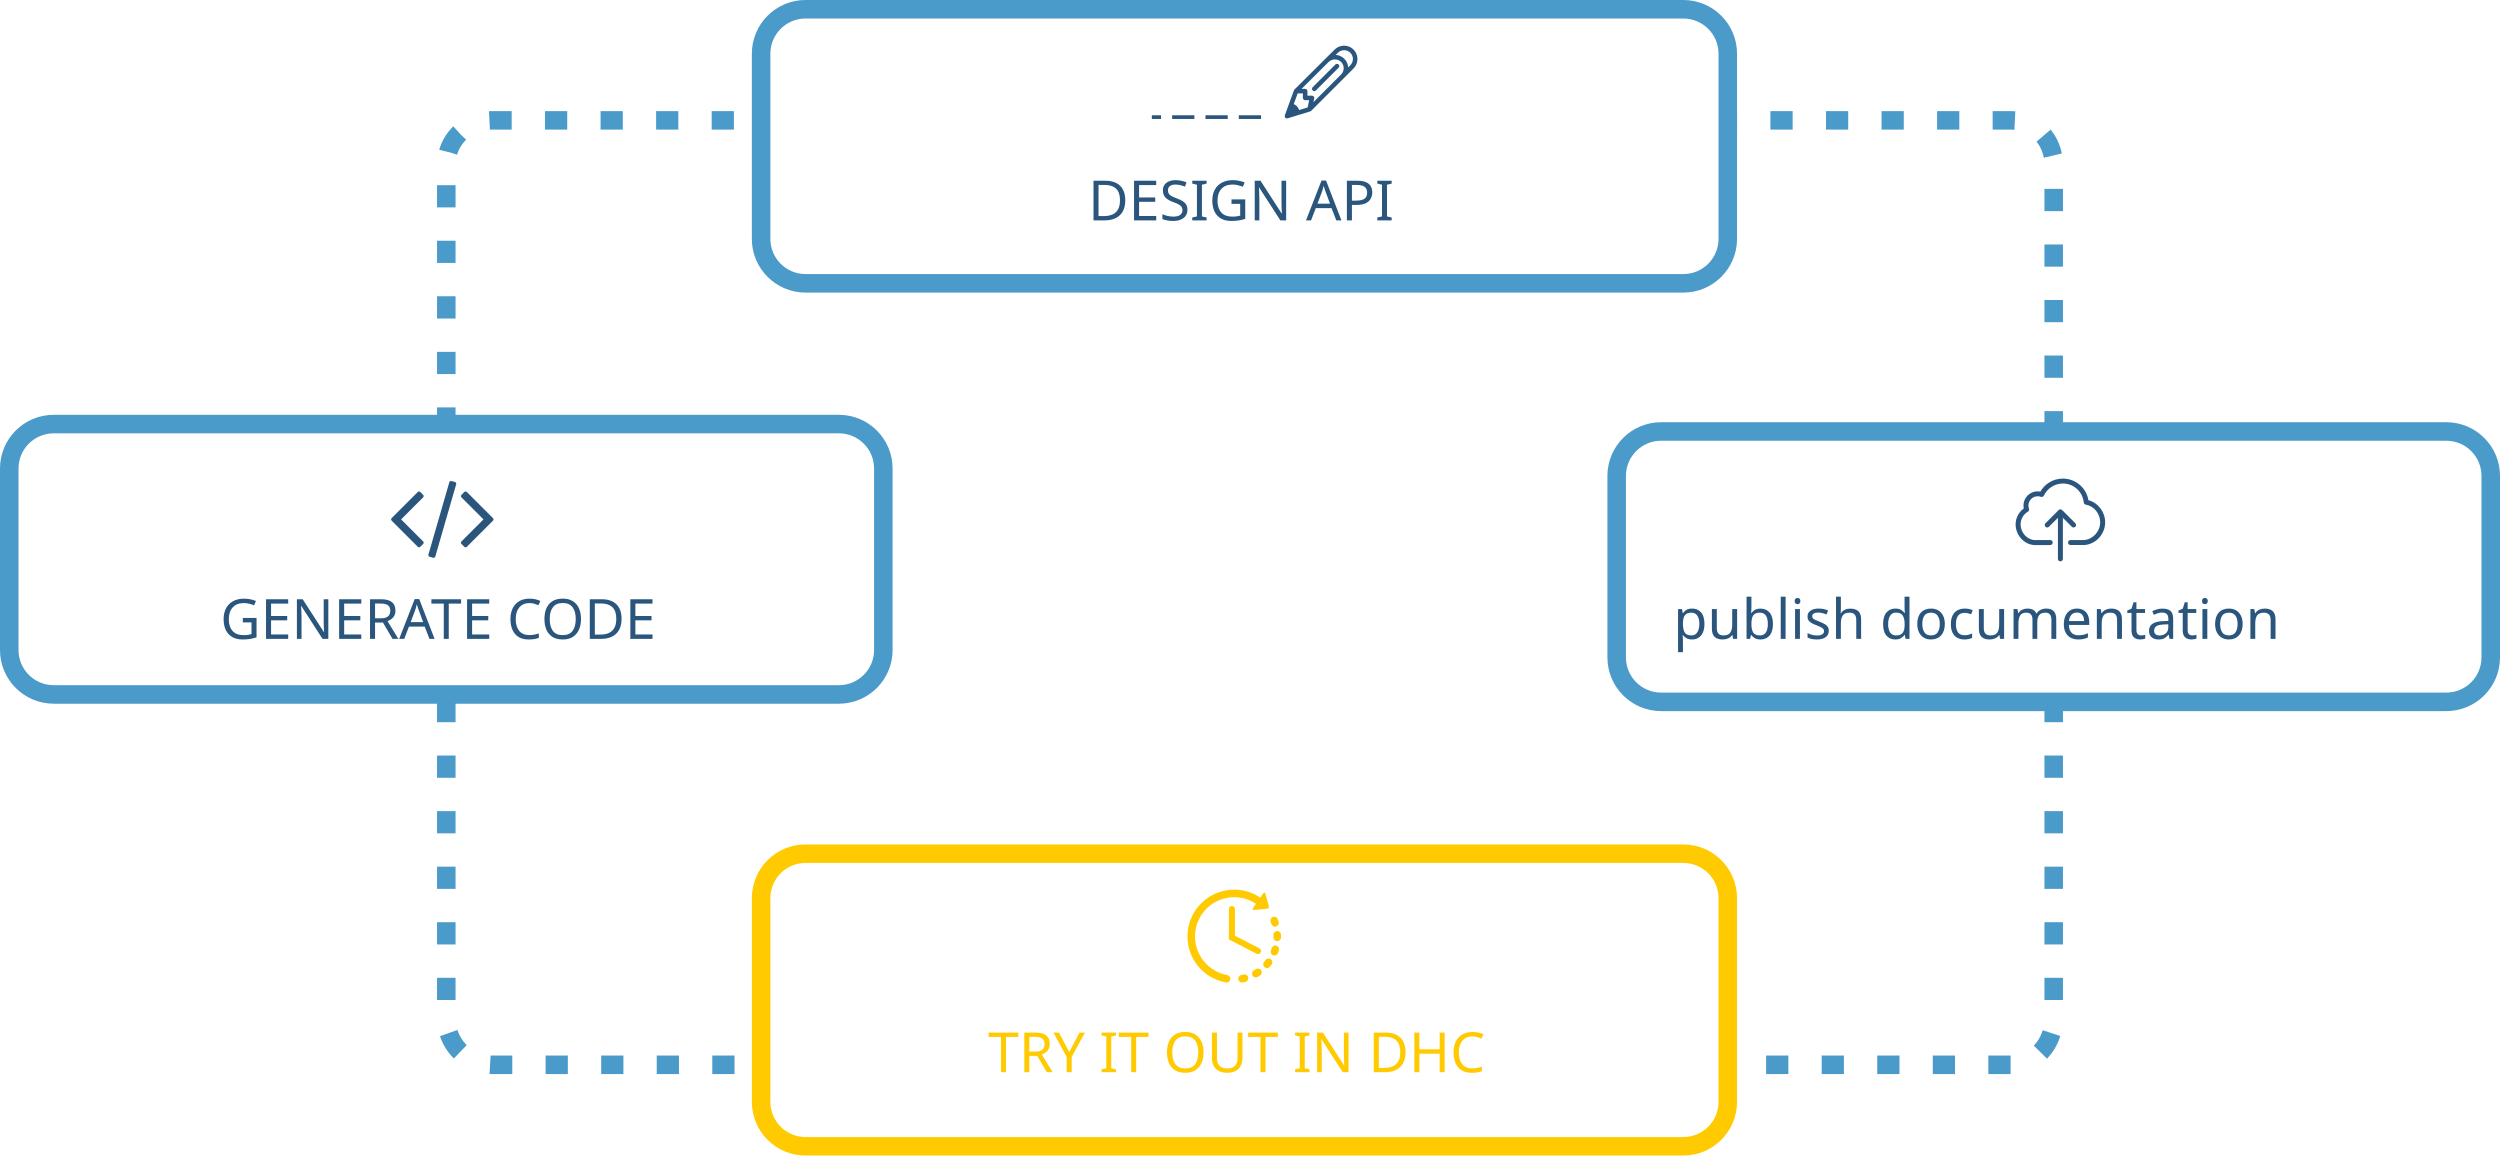
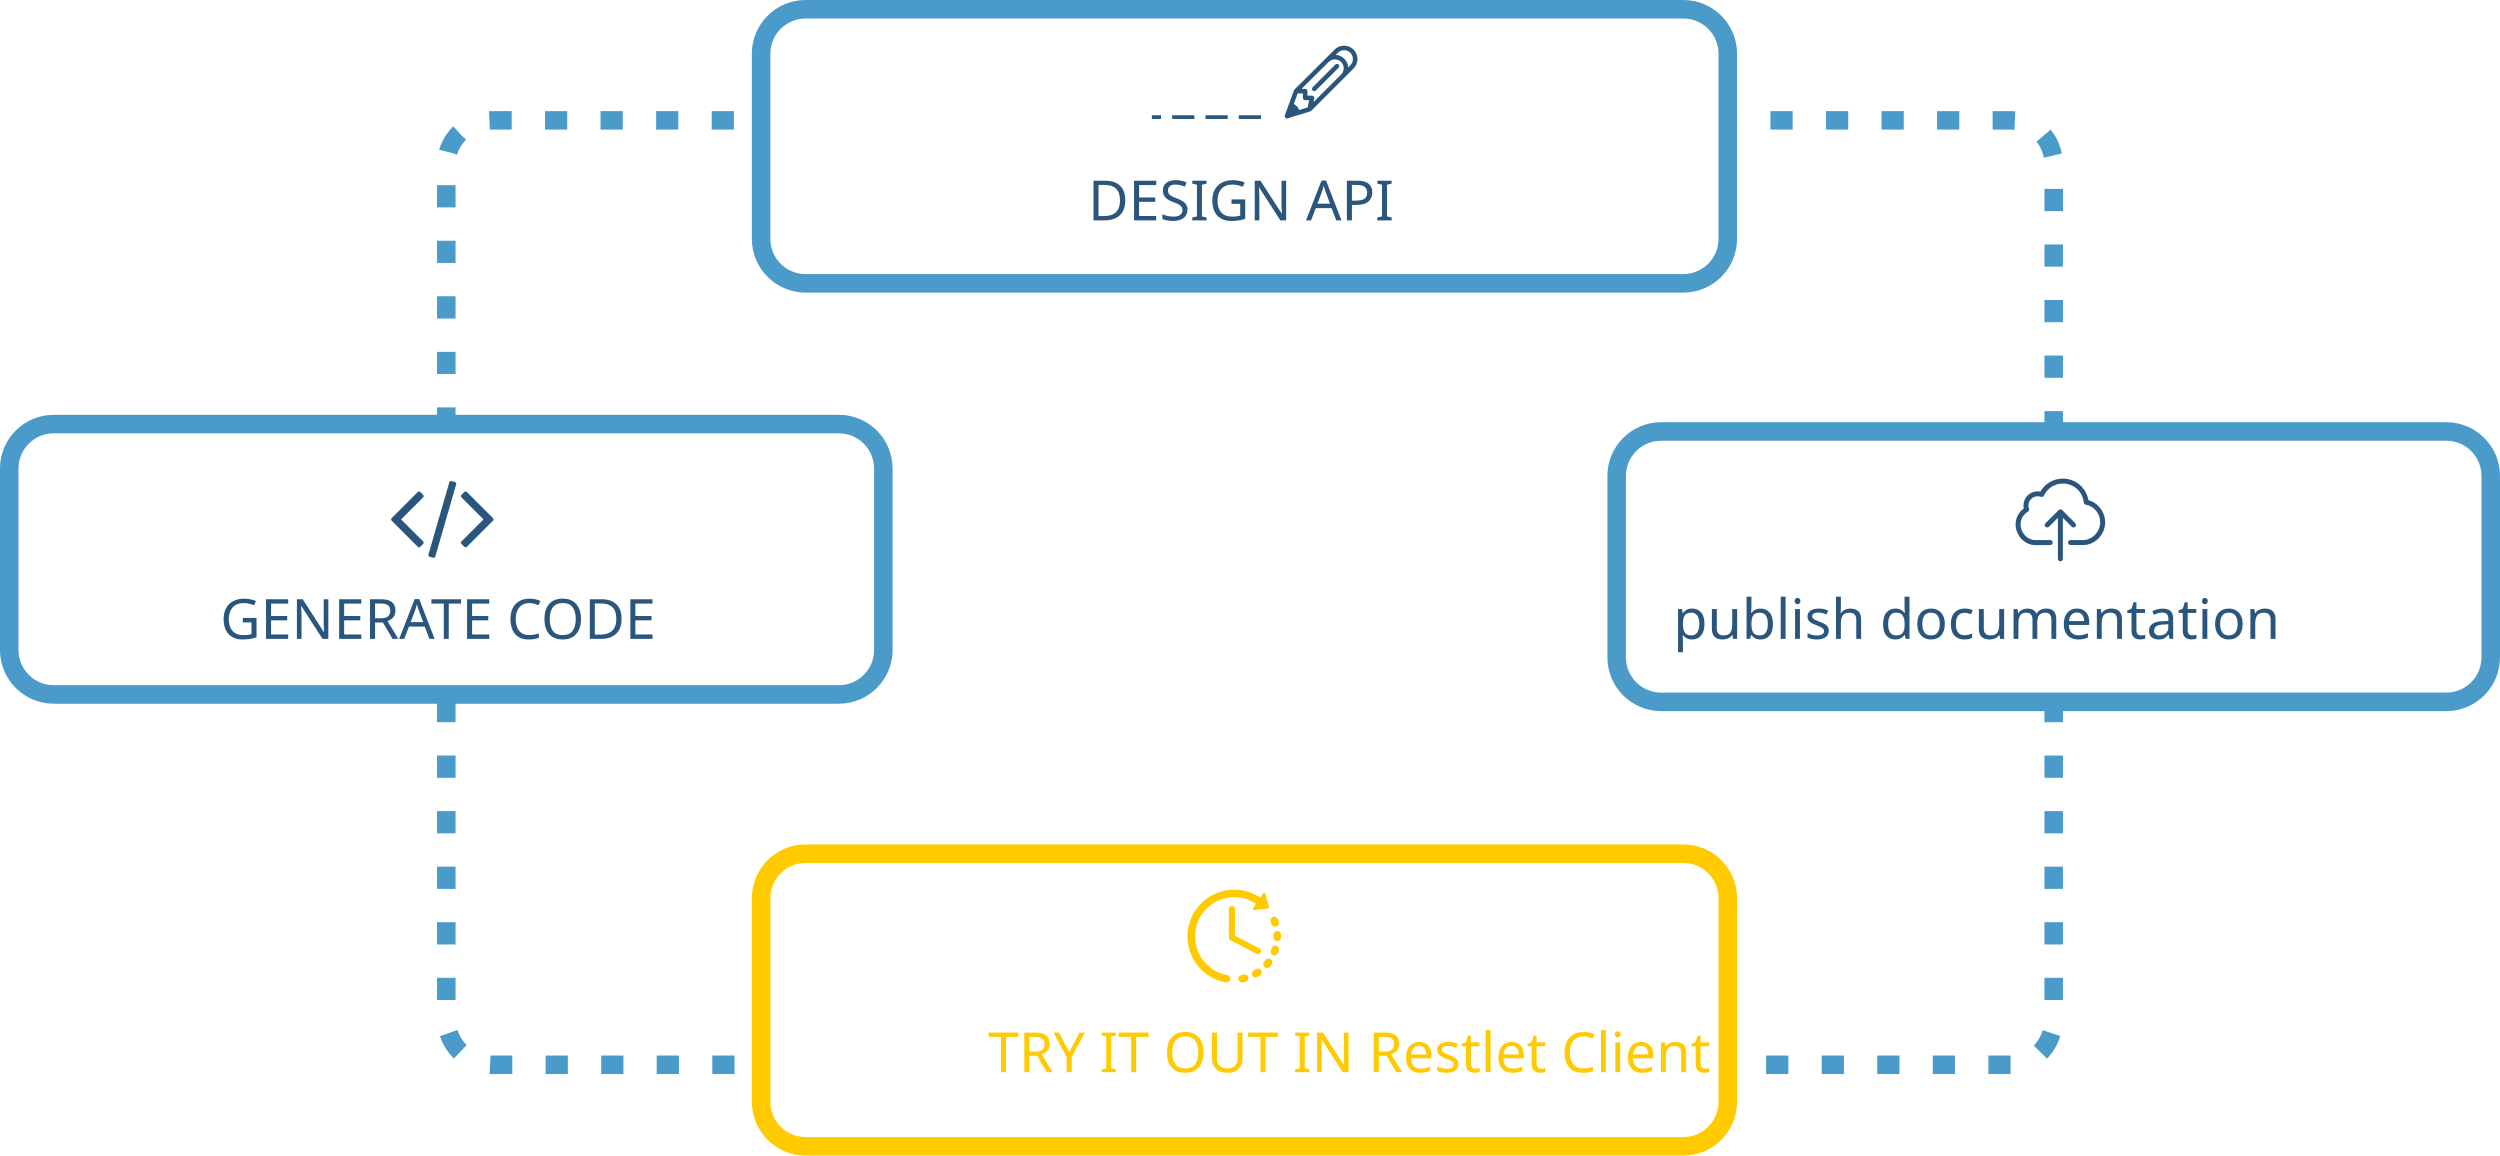
<svg xmlns="http://www.w3.org/2000/svg" version="1.1" id="Layer_1" x="0px" y="0px" width="675px" height="312px" viewBox="0 0 675 312" enable-background="new 0 0 675 312" xml:space="preserve">
  <path fill="none" stroke="#4A9ACA" stroke-width="5" stroke-miterlimit="10" d="M238.5,175.5c0,6.627-5.373,12-12,12h-212  c-6.627,0-12-5.373-12-12v-49c0-6.627,5.373-12,12-12h212c6.627,0,12,5.373,12,12V175.5z" />
  <path fill="none" stroke="#4A9ACA" stroke-width="5" stroke-miterlimit="10" d="M466.5,64.5c0,6.627-5.373,12-12,12h-237  c-6.627,0-12-5.373-12-12v-50c0-6.627,5.373-12,12-12h237c6.627,0,12,5.373,12,12V64.5z" />
  <path fill="none" stroke="#4A9ACA" stroke-width="5" stroke-miterlimit="10" d="M672.5,177.5c0,6.627-5.373,12-12,12h-212  c-6.627,0-12-5.373-12-12v-49c0-6.627,5.373-12,12-12h212c6.627,0,12,5.373,12,12V177.5z" />
  <path fill="none" stroke="#FFCA00" stroke-width="5" stroke-miterlimit="10" d="M466.5,297.5c0,6.627-5.373,12-12,12h-237  c-6.627,0-12-5.373-12-12v-55c0-6.627,5.373-12,12-12h237c6.627,0,12,5.373,12,12V297.5z" />
-   <text transform="matrix(1 0 0 1 266.7754 289.5)" fill="#FFCA00" font-family="'OpenSans-Bold'" font-size="15">TRY IT OUT IN DHC</text>
+   <text transform="matrix(1 0 0 1 266.7754 289.5)" fill="#FFCA00" font-family="'OpenSans-Bold'" font-size="15">TRY IT OUT IN Restlet Client</text>
  <path fill="none" stroke="#4A9ACA" stroke-width="5" stroke-miterlimit="10" stroke-dasharray="6,9" d="M120.5,116V44.5  c0-6.627,5.373-12,12-12H206" />
  <path fill="none" stroke="#4A9ACA" stroke-width="5" stroke-miterlimit="10" stroke-dasharray="6,9" d="M554.5,117V44.5  c0-6.627-4.873-12-11.5-12h-74" />
  <path fill="none" stroke="#4A9ACA" stroke-width="5" stroke-miterlimit="10" stroke-dasharray="6,9" d="M120.5,189v86  c0,6.627,5.373,12.5,12,12.5H206" />
  <path fill="none" stroke="#4A9ACA" stroke-width="5" stroke-miterlimit="10" stroke-dasharray="6,9" d="M554.5,189v86  c0,6.627-4.873,12.5-11.5,12.5h-74" />
  <text transform="matrix(1 0 0 1 59.4531 172.5)" fill="#2A557C" font-family="'OpenSans-Bold'" font-size="15">GENERATE CODE</text>
  <text transform="matrix(1 0 0 1 451.7969 172.5)" fill="#2A557C" font-family="'OpenSans-Bold'" font-size="15">publish documentation</text>
  <text transform="matrix(1 0 0 1 293.791 59.5005)" fill="#2A557C" font-family="'OpenSans-Bold'" font-size="15">DESIGN API</text>
  <g>
    <g>
      <g id="Layer_2_9_">
        <g>
          <path fill="#FFCA00" d="M335.795,263.122c-0.208,0.052-0.421,0.098-0.631,0.137c-0.552,0.103-0.916,0.633-0.813,1.184      c0.05,0.271,0.204,0.497,0.413,0.646c0.216,0.151,0.49,0.22,0.771,0.168c0.25-0.047,0.503-0.102,0.752-0.163      c0.544-0.136,0.875-0.687,0.739-1.23C336.891,263.317,336.339,262.986,335.795,263.122z" />
          <path fill="#FFCA00" d="M343.305,249.512c0.071,0.214,0.207,0.389,0.378,0.51c0.255,0.18,0.587,0.239,0.905,0.134      c0.532-0.177,0.82-0.75,0.645-1.282c-0.08-0.243-0.169-0.486-0.264-0.724c-0.209-0.521-0.8-0.773-1.32-0.565      s-0.774,0.799-0.565,1.32C343.162,249.103,343.237,249.308,343.305,249.512z" />
          <path fill="#FFCA00" d="M339.095,261.672c-0.179,0.118-0.364,0.233-0.55,0.34c-0.486,0.281-0.652,0.901-0.373,1.388      c0.076,0.132,0.178,0.239,0.295,0.322c0.312,0.221,0.738,0.253,1.093,0.049c0.221-0.127,0.44-0.263,0.654-0.404      c0.468-0.309,0.597-0.938,0.288-1.406C340.192,261.491,339.562,261.363,339.095,261.672z" />
          <path fill="#FFCA00" d="M345.863,252.348c-0.021-0.561-0.494-0.997-1.055-0.975c-0.56,0.021-0.996,0.493-0.975,1.055      c0.009,0.213,0.012,0.431,0.006,0.645c-0.008,0.352,0.164,0.665,0.432,0.854c0.159,0.111,0.353,0.18,0.562,0.185      c0.561,0.012,1.025-0.432,1.037-0.993C345.876,252.861,345.874,252.603,345.863,252.348z" />
          <path fill="#FFCA00" d="M343.139,259.001c-0.449-0.337-1.086-0.246-1.422,0.202c-0.129,0.173-0.265,0.342-0.403,0.505      c-0.364,0.427-0.312,1.068,0.114,1.433c0.024,0.02,0.049,0.039,0.074,0.057c0.425,0.299,1.014,0.23,1.357-0.172      c0.166-0.195,0.328-0.397,0.481-0.604C343.678,259.974,343.586,259.337,343.139,259.001z" />
          <path fill="#FFCA00" d="M344.631,255.33c-0.535-0.168-1.104,0.13-1.272,0.665c-0.063,0.205-0.135,0.409-0.212,0.611      c-0.168,0.442-0.007,0.93,0.363,1.19c0.067,0.049,0.143,0.089,0.225,0.119c0.523,0.2,1.109-0.062,1.31-0.587      c0.092-0.238,0.176-0.483,0.253-0.727C345.464,256.067,345.166,255.498,344.631,255.33z" />
          <path fill="#FFCA00" d="M331.364,263.268c-0.907-0.163-1.778-0.44-2.604-0.827c-0.01-0.006-0.019-0.011-0.028-0.017      c-0.194-0.091-0.389-0.189-0.577-0.292c-0.001,0-0.002-0.001-0.003-0.001c-0.346-0.19-0.683-0.401-1.011-0.632      c-4.776-3.364-5.925-9.988-2.56-14.766c0.731-1.038,1.617-1.904,2.604-2.591c0.012-0.008,0.024-0.017,0.036-0.025      c3.479-2.396,8.202-2.559,11.896-0.095l-0.793,1.146c-0.221,0.319-0.084,0.552,0.302,0.518l3.446-0.309      c0.387-0.035,0.617-0.369,0.513-0.742l-0.925-3.335c-0.104-0.374-0.369-0.418-0.59-0.1l-0.795,1.149      c-2.711-1.819-5.962-2.514-9.189-1.954c-0.324,0.056-0.645,0.125-0.961,0.205c-0.002,0.001-0.005,0.001-0.006,0.002      c-0.014,0.003-0.025,0.007-0.037,0.01c-2.783,0.715-5.211,2.338-6.943,4.653c-0.014,0.017-0.029,0.034-0.043,0.053      c-0.058,0.078-0.115,0.157-0.172,0.236c-0.091,0.131-0.181,0.264-0.268,0.397c-0.011,0.016-0.019,0.032-0.028,0.049      c-1.43,2.215-2.119,4.776-2.001,7.384c0,0.009,0,0.017,0,0.025c0.012,0.256,0.031,0.514,0.059,0.768      c0.002,0.017,0.006,0.032,0.009,0.049c0.027,0.255,0.063,0.512,0.108,0.768c0.453,2.613,1.686,4.966,3.533,6.796      c0.004,0.004,0.009,0.009,0.014,0.013c0.001,0.002,0.003,0.004,0.004,0.005c0.497,0.489,1.037,0.942,1.618,1.353      c1.521,1.071,3.215,1.78,5.034,2.106c0.553,0.1,1.08-0.269,1.18-0.819C332.283,263.895,331.917,263.366,331.364,263.268z" />
          <path fill="#FFCA00" d="M332.621,244.632c-0.455,0-0.822,0.369-0.822,0.822v8.186l7.486,3.869      c0.12,0.062,0.249,0.092,0.376,0.092c0.297,0,0.585-0.161,0.73-0.444c0.208-0.403,0.051-0.898-0.353-1.106l-6.598-3.411v-7.185      C333.441,245.001,333.074,244.632,332.621,244.632z" />
        </g>
      </g>
    </g>
  </g>
  <g>
    <g>
      <g id="Pencil_9_">
        <g>
          <path fill="#2A557C" d="M365.454,13.385c-0.68-0.682-1.588-1.057-2.55-1.057c-0.964,0-1.87,0.374-2.55,1.056l-10.85,10.787      c-0.064,0.063-0.113,0.14-0.146,0.226l-2.454,6.752c-0.08,0.218-0.027,0.464,0.131,0.633c0.118,0.124,0.279,0.191,0.447,0.191      c0.06,0,0.119-0.008,0.179-0.027l6.108-1.874c0.095-0.029,0.183-0.082,0.254-0.152l11.431-11.431      c0.683-0.682,1.058-1.588,1.058-2.553C366.513,14.973,366.138,14.066,365.454,13.385z M353.063,29.004l-2.286,0.702      c-0.133-0.391-0.341-0.737-0.623-1.021c-0.246-0.245-0.531-0.435-0.833-0.589l1.047-2.876h1.412v1.228      c0,0.339,0.273,0.614,0.614,0.614h1.083L353.063,29.004z M362.101,20.106l-7.48,7.48l0.216-1.011      c0.038-0.182-0.008-0.37-0.125-0.514c-0.116-0.145-0.291-0.228-0.476-0.228h-1.229v-1.228c0-0.338-0.274-0.614-0.612-0.614      h-0.97l7.3-7.259l0.009,0.006c0.449-0.449,1.047-0.697,1.683-0.697s1.234,0.248,1.684,0.697      c0.449,0.451,0.698,1.048,0.698,1.685C362.798,19.059,362.551,19.656,362.101,20.106z M364.586,17.62l-0.571,0.573      c-0.056-0.877-0.419-1.695-1.046-2.322c-0.626-0.627-1.445-0.991-2.324-1.046l0.575-0.57l0.001-0.002      c0.448-0.45,1.047-0.697,1.684-0.697c0.636,0,1.234,0.247,1.682,0.697c0.451,0.451,0.699,1.048,0.699,1.684      C365.285,16.573,365.038,17.171,364.586,17.62z M360.554,17.418l-6.138,6.139c-0.24,0.24-0.24,0.628,0,0.868      c0.118,0.12,0.275,0.18,0.434,0.18c0.156,0,0.313-0.06,0.434-0.18l6.14-6.139c0.238-0.24,0.238-0.628,0-0.869      C361.182,17.179,360.794,17.179,360.554,17.418z" />
        </g>
      </g>
    </g>
  </g>
  <line fill="none" stroke="#2A557C" stroke-miterlimit="10" stroke-dasharray="6,3" x1="340.479" y1="31.622" x2="311" y2="31.622" />
  <g>
    <g>
      <g>
        <path fill="#2A557C" d="M563.876,135.054c-0.258-1.535-1.018-2.938-2.182-4.002c-1.292-1.184-2.973-1.834-4.723-1.834     c-1.353,0-2.67,0.388-3.798,1.118c-0.94,0.606-1.721,1.428-2.272,2.391c-0.237-0.044-0.487-0.069-0.734-0.069     c-2.113,0-3.833,1.721-3.833,3.832c0,0.274,0.029,0.537,0.078,0.796c-1.365,0.995-2.196,2.596-2.196,4.301     c0,1.377,0.512,2.714,1.446,3.772c0.961,1.084,2.228,1.725,3.58,1.801c0.015,0,0.023,0,0.039,0h4.274     c0.373,0,0.672-0.3,0.672-0.672c0-0.373-0.299-0.671-0.672-0.671h-4.255c-2.032-0.124-3.742-2.06-3.742-4.235     c0-1.407,0.756-2.719,1.973-3.431c0.284-0.164,0.403-0.507,0.293-0.814c-0.099-0.269-0.149-0.553-0.149-0.855     c0-1.371,1.119-2.49,2.492-2.49c0.292,0,0.581,0.049,0.851,0.147c0.326,0.12,0.689-0.028,0.84-0.342     c0.93-1.974,2.937-3.246,5.12-3.246c2.933,0,5.353,2.197,5.632,5.11c0.029,0.303,0.258,0.547,0.557,0.597     c2.213,0.377,3.883,2.42,3.883,4.753c0,2.47-1.944,4.618-4.341,4.801h-3.664c-0.372,0-0.671,0.298-0.671,0.671     s0.299,0.672,0.671,0.672h3.688c0.016,0,0.031,0,0.051,0c1.516-0.109,2.933-0.806,3.986-1.969     c1.049-1.153,1.621-2.635,1.621-4.175C568.386,138.221,566.481,135.739,563.876,135.054z" />
        <path fill="#2A557C" d="M560.332,142.223c0.264-0.265,0.264-0.687,0-0.95l-3.555-3.554c-0.124-0.126-0.297-0.199-0.472-0.199     s-0.348,0.068-0.473,0.199l-3.554,3.554c-0.264,0.264-0.264,0.686,0,0.95c0.129,0.128,0.303,0.198,0.473,0.198     c0.168,0,0.343-0.065,0.471-0.198l2.412-2.411v11.081c0,0.371,0.298,0.67,0.671,0.67s0.672-0.299,0.672-0.67v-11.081l2.41,2.411     C559.646,142.485,560.069,142.485,560.332,142.223z" />
      </g>
    </g>
  </g>
  <g>
    <g>
      <g>
        <path fill="#2A557C" d="M122.838,130.145l-0.938-0.257c-0.12-0.04-0.239-0.027-0.354,0.038c-0.116,0.065-0.194,0.163-0.234,0.295     l-5.636,19.505c-0.04,0.131-0.027,0.254,0.038,0.37c0.065,0.115,0.163,0.193,0.294,0.234l0.938,0.257     c0.121,0.04,0.239,0.027,0.354-0.038c0.116-0.065,0.194-0.163,0.234-0.294l5.636-19.506c0.04-0.132,0.028-0.255-0.037-0.371     C123.066,130.263,122.969,130.185,122.838,130.145z" />
        <path fill="#2A557C" d="M114.393,133.952c0-0.132-0.051-0.247-0.151-0.348l-0.756-0.756c-0.101-0.101-0.216-0.151-0.348-0.151     c-0.131,0-0.247,0.051-0.348,0.151l-7.04,7.041c-0.102,0.101-0.151,0.217-0.151,0.348s0.05,0.246,0.151,0.348l7.04,7.04     c0.101,0.102,0.217,0.151,0.348,0.151c0.132,0,0.247-0.05,0.348-0.151l0.756-0.755c0.101-0.101,0.151-0.217,0.151-0.348     s-0.051-0.247-0.151-0.348l-5.938-5.938l5.938-5.938C114.342,134.198,114.393,134.083,114.393,133.952z" />
        <path fill="#2A557C" d="M133.097,139.89l-7.041-7.041c-0.101-0.101-0.216-0.151-0.347-0.151c-0.132,0-0.247,0.051-0.349,0.151     l-0.755,0.756c-0.101,0.101-0.15,0.216-0.15,0.347c0,0.132,0.05,0.247,0.15,0.349l5.938,5.938l-5.938,5.938     c-0.101,0.101-0.15,0.217-0.15,0.348c0,0.132,0.05,0.247,0.15,0.348l0.755,0.755c0.102,0.102,0.217,0.151,0.349,0.151     c0.131,0,0.246-0.05,0.347-0.151l7.041-7.04c0.101-0.101,0.151-0.217,0.151-0.349C133.248,140.105,133.197,139.99,133.097,139.89     z" />
      </g>
    </g>
  </g>
</svg>
